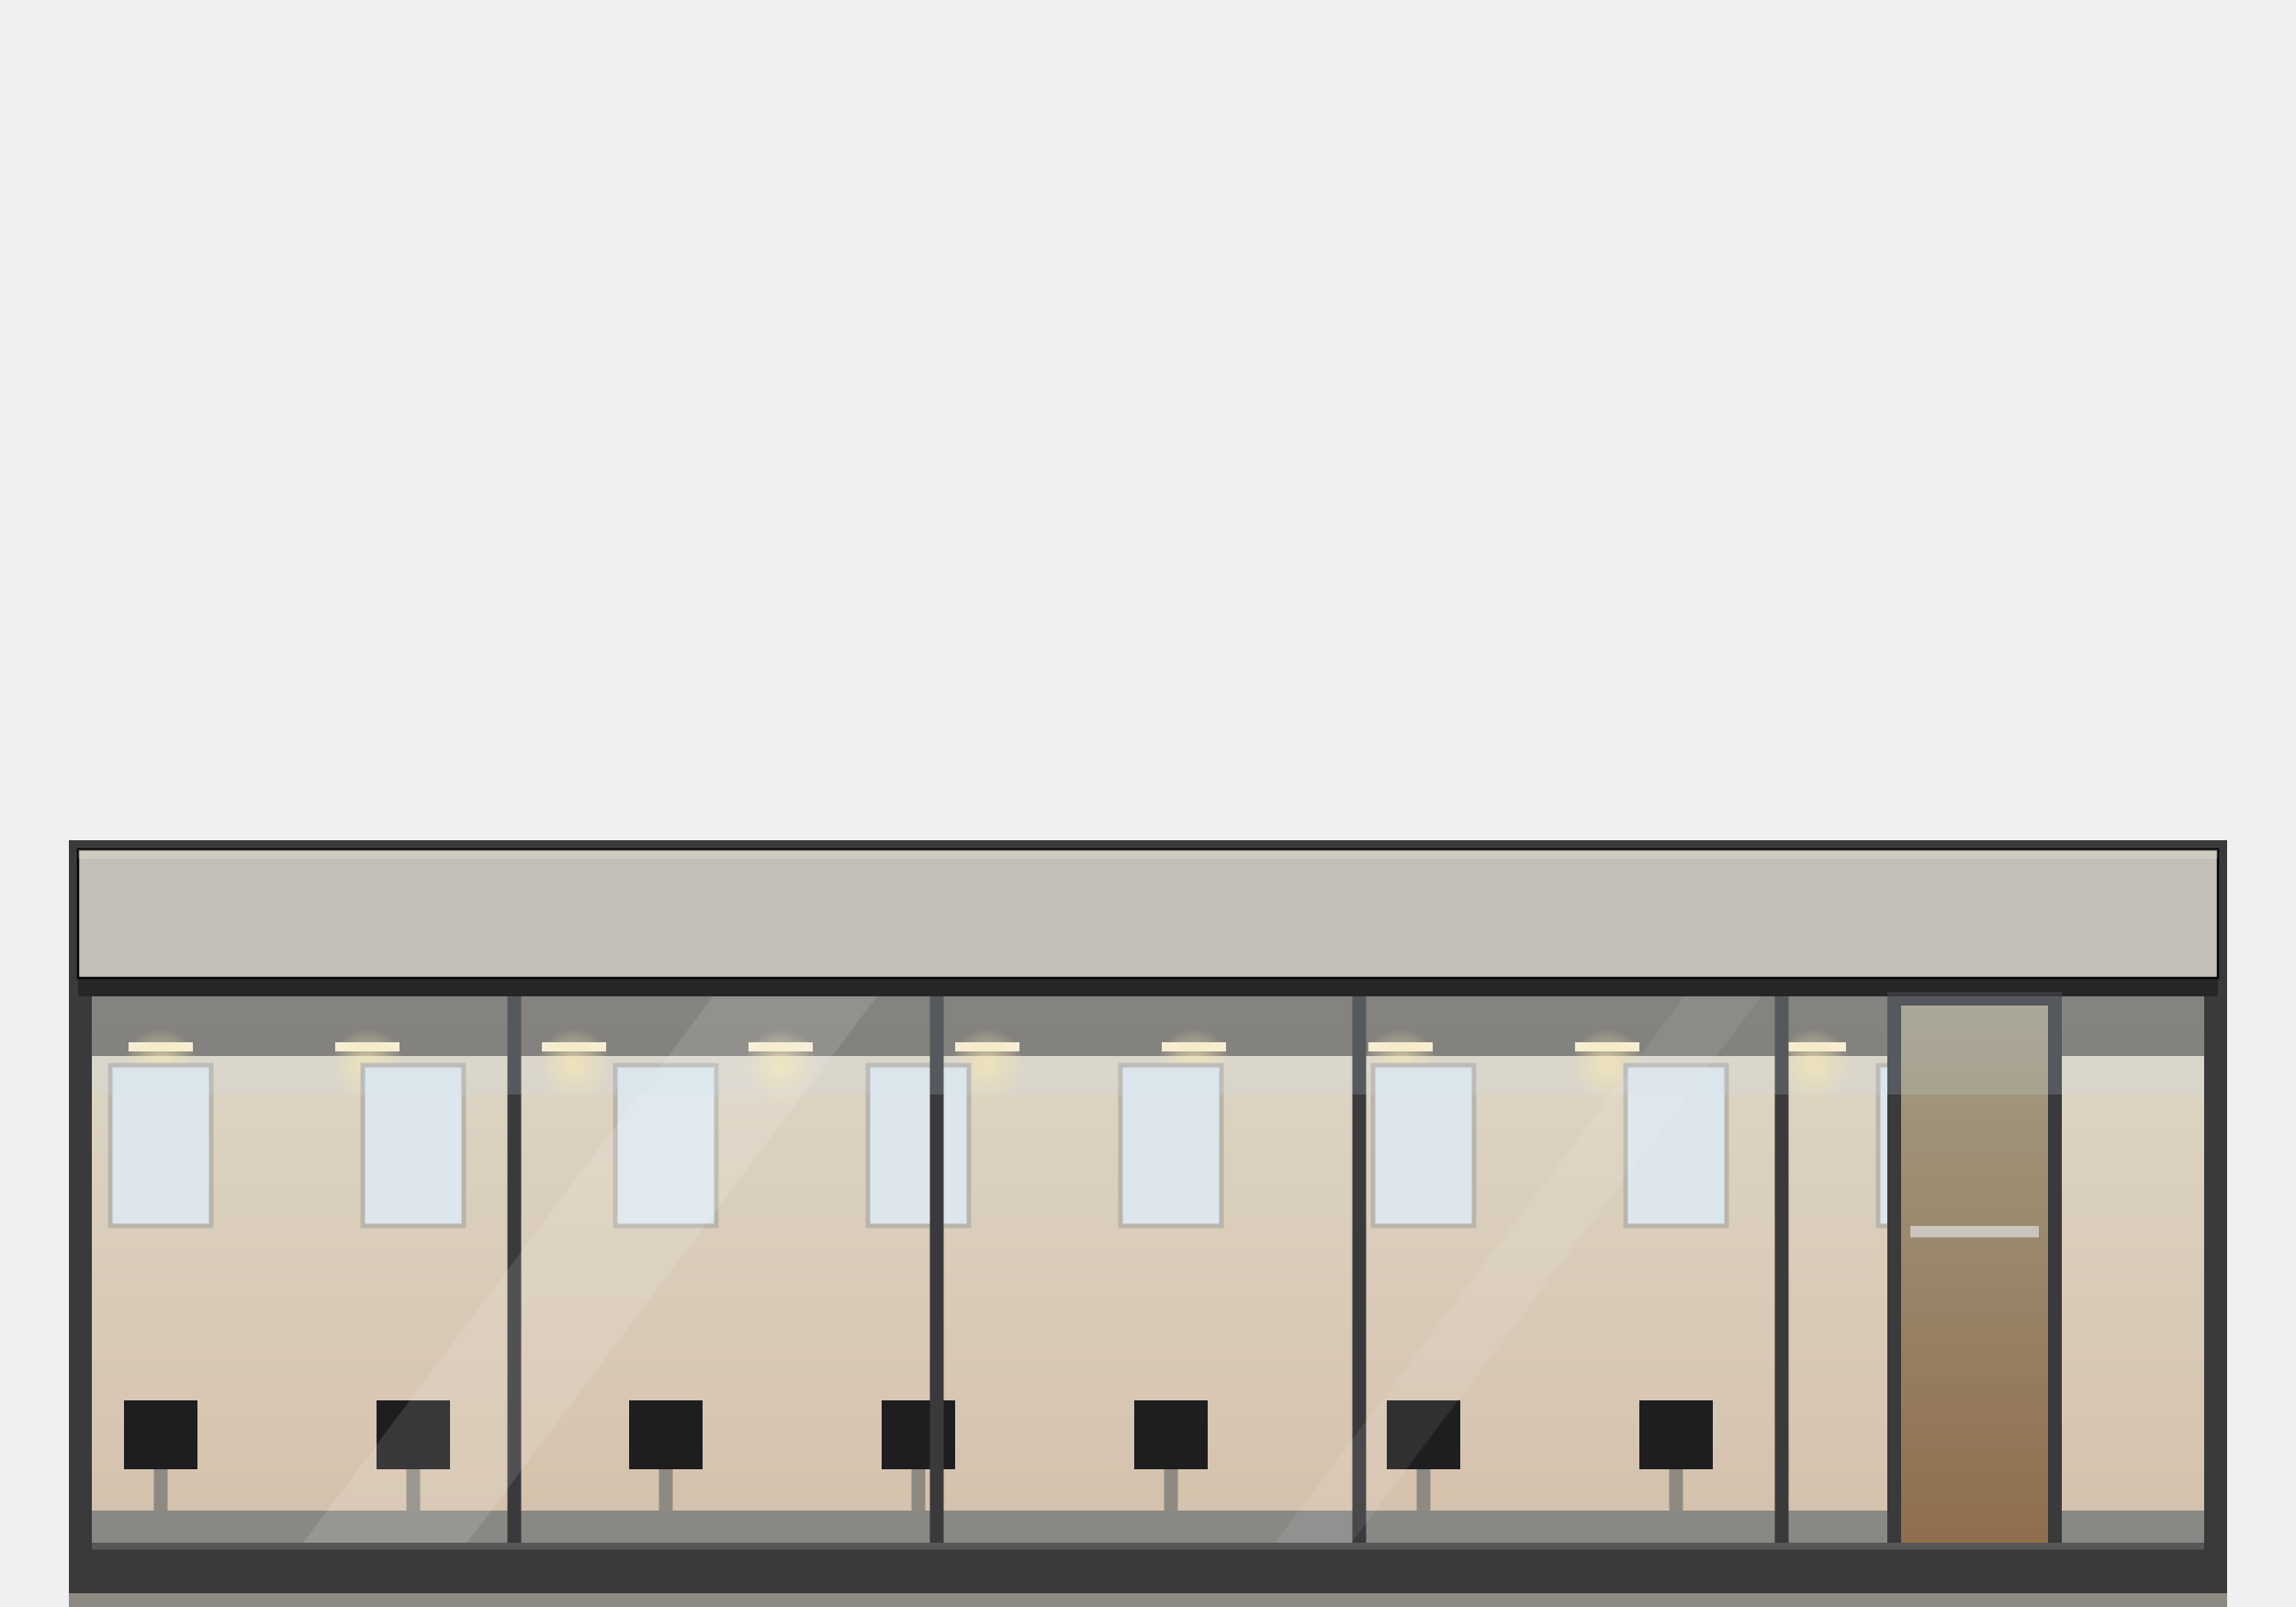
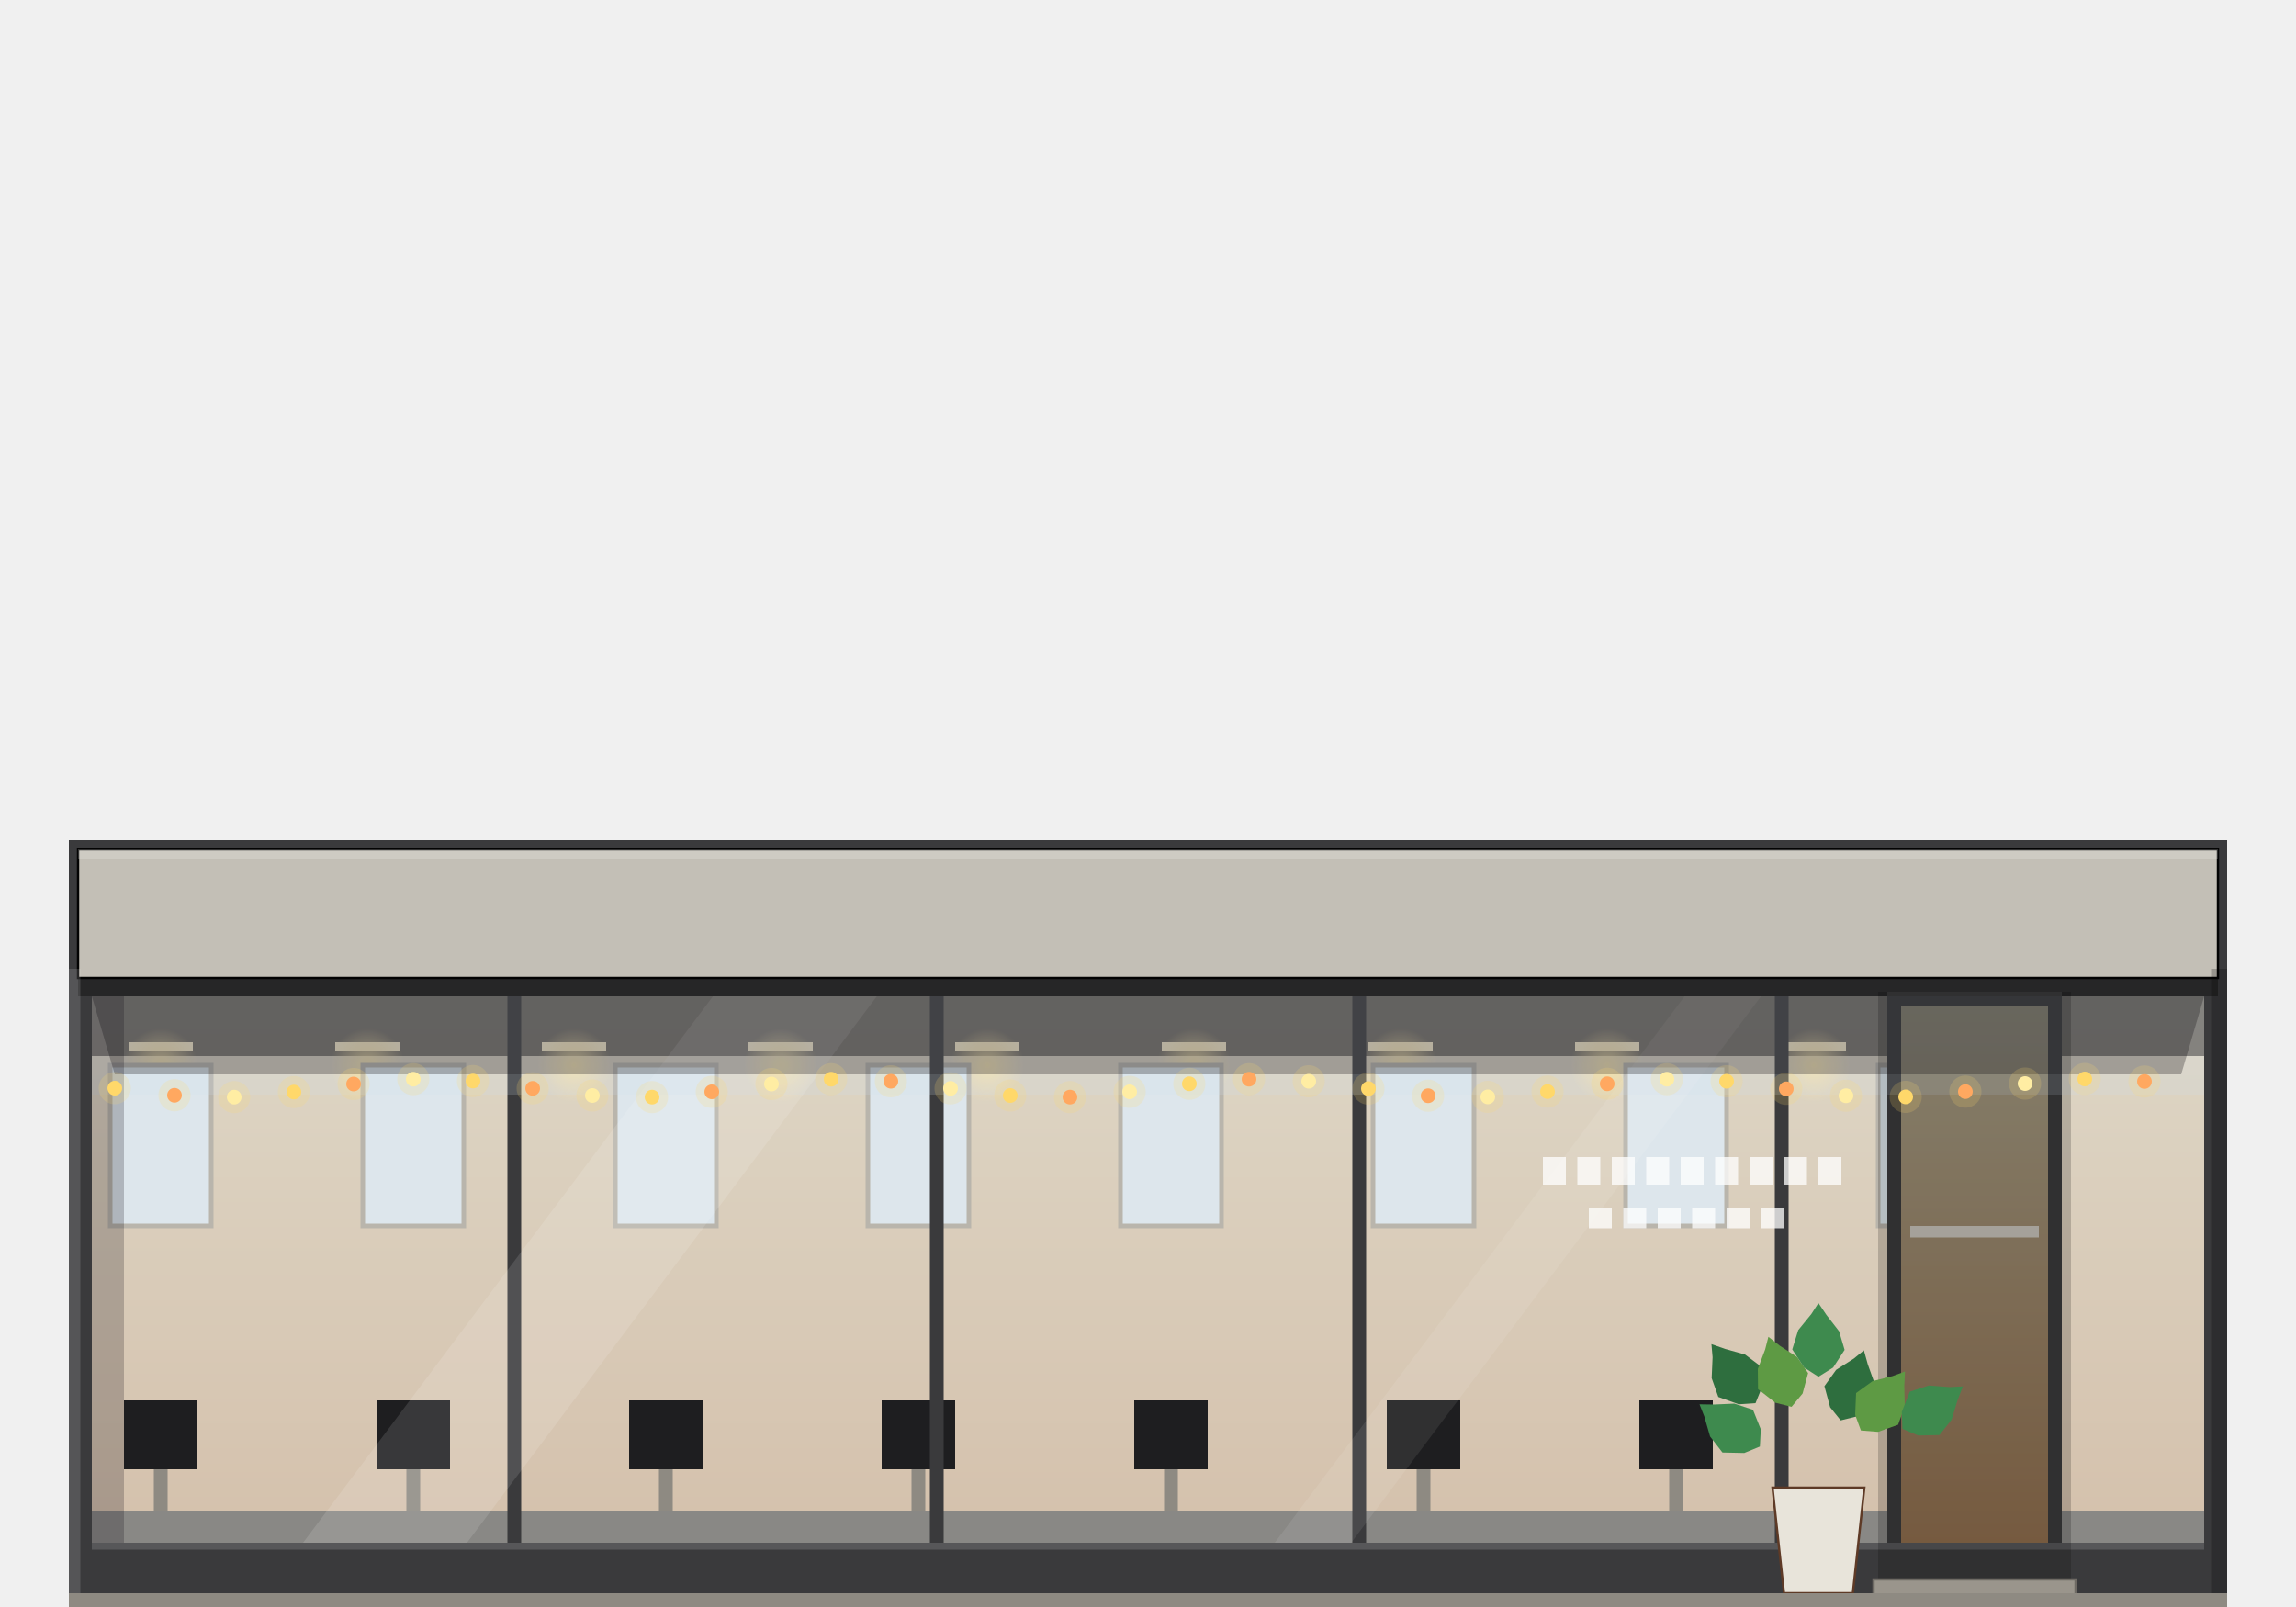
<svg xmlns="http://www.w3.org/2000/svg" width="1000.0" height="700.0" viewBox="0 0 1000.0 700.0">
  <defs>
    <linearGradient id="glass" x1="0" y1="0" x2="0" y2="1">
      <stop offset="0" stop-color="#C4E0EC" />
      <stop offset="1" stop-color="#557A90" />
    </linearGradient>
    <linearGradient id="shade" x1="0" y1="0" x2="0" y2="1">
      <stop offset="0" stop-color="#FFFFFF" stop-opacity="0.1" />
      <stop offset="1" stop-color="#000000" stop-opacity="0.16" />
    </linearGradient>
    <radialGradient id="glow">
      <stop offset="0" stop-color="#FFE9A8" stop-opacity="0.75" />
      <stop offset="1" stop-color="#FFE9A8" stop-opacity="0" />
    </radialGradient>
    <linearGradient id="warm" x1="0" y1="0" x2="0" y2="1">
      <stop offset="0" stop-color="#FFE7B5" />
      <stop offset="1" stop-color="#D98E4A" />
    </linearGradient>
    <linearGradient id="drop" x1="0" y1="0" x2="0" y2="1">
      <stop offset="0" stop-color="#2A1408" stop-opacity="0.3" />
      <stop offset="1" stop-color="#2A1408" stop-opacity="0" />
    </linearGradient>
    <linearGradient id="sun" x1="0" y1="0" x2="1" y2="0">
      <stop offset="0" stop-color="#FFE6B8" stop-opacity="0.14" />
      <stop offset="0.5" stop-color="#FFE6B8" stop-opacity="0" />
      <stop offset="1" stop-color="#1A0C14" stop-opacity="0.12" />
    </linearGradient>
    <radialGradient id="pumpkin_glow">
      <stop offset="0" stop-color="#FFB347" stop-opacity="0.6" />
      <stop offset="1" stop-color="#FFB347" stop-opacity="0" />
    </radialGradient>
  </defs>
  <rect x="30.0" y="366.0" width="940.0" height="334.0" fill="#3A3A3C" />
  <rect x="34.0" y="370.0" width="932.0" height="56.0" fill="#C9C5BC" stroke="#000000" stroke-width="1.0" opacity="0.95" />
  <rect x="34.0" y="370.0" width="932.0" height="4.0" fill="#FFFFFF" opacity="0.18" />
  <rect x="34.0" y="426.0" width="932.0" height="8.0" fill="#000000" opacity="0.35" />
  <rect x="40.0" y="434.0" width="920.0" height="238.0" fill="#2F3A41" />
  <clipPath id="in1">
    <rect x="40.0" y="434.0" width="920.0" height="238.0" />
  </clipPath>
  <g clip-path="url(#in1)">
    <rect x="40.0" y="434.0" width="920.0" height="238.0" fill="#d3d1cc" />
    <rect x="40.0" y="434.0" width="920.0" height="238.0" fill="url(#warm)" opacity="0.25" />
    <rect x="40.0" y="434.0" width="920.0" height="26.0" fill="#1E1A18" opacity="0.55" />
    <rect x="56.0" y="454.0" width="28.0" height="4.0" fill="#FFF2D0" />
    <circle cx="70.0" cy="464.0" r="16.0" fill="url(#glow)" />
    <rect x="146.0" y="454.0" width="28.0" height="4.0" fill="#FFF2D0" />
    <circle cx="160.0" cy="464.0" r="16.0" fill="url(#glow)" />
    <rect x="236.0" y="454.0" width="28.0" height="4.0" fill="#FFF2D0" />
    <circle cx="250.0" cy="464.0" r="16.0" fill="url(#glow)" />
    <rect x="326.0" y="454.0" width="28.0" height="4.0" fill="#FFF2D0" />
    <circle cx="340.0" cy="464.0" r="16.0" fill="url(#glow)" />
    <rect x="416.0" y="454.0" width="28.0" height="4.0" fill="#FFF2D0" />
    <circle cx="430.0" cy="464.0" r="16.0" fill="url(#glow)" />
    <rect x="506.0" y="454.0" width="28.0" height="4.0" fill="#FFF2D0" />
    <circle cx="520.0" cy="464.0" r="16.0" fill="url(#glow)" />
    <rect x="596.0" y="454.0" width="28.0" height="4.0" fill="#FFF2D0" />
    <circle cx="610.0" cy="464.0" r="16.0" fill="url(#glow)" />
    <rect x="686.0" y="454.0" width="28.0" height="4.0" fill="#FFF2D0" />
    <circle cx="700.0" cy="464.0" r="16.0" fill="url(#glow)" />
    <rect x="776.0" y="454.0" width="28.0" height="4.0" fill="#FFF2D0" />
    <circle cx="790.0" cy="464.0" r="16.0" fill="url(#glow)" />
    <rect x="866.0" y="454.0" width="28.0" height="4.0" fill="#FFF2D0" />
    <circle cx="880.0" cy="464.0" r="16.0" fill="url(#glow)" />
    <rect x="40.0" y="658.0" width="920.0" height="14.0" fill="#898885" />
    <rect x="48.0" y="464.0" width="44.0" height="70.0" fill="#DDE6EC" stroke="#B9B5AC" stroke-width="2.0" />
    <rect x="54.0" y="610.0" width="32.0" height="30.0" fill="#1E1E20" />
    <rect x="67.0" y="640.0" width="6.0" height="18.0" fill="#8E8A82" />
    <rect x="158.0" y="464.0" width="44.0" height="70.0" fill="#DDE6EC" stroke="#B9B5AC" stroke-width="2.0" />
    <rect x="164.0" y="610.0" width="32.0" height="30.0" fill="#1E1E20" />
    <rect x="177.0" y="640.0" width="6.0" height="18.0" fill="#8E8A82" />
    <rect x="268.0" y="464.0" width="44.0" height="70.0" fill="#DDE6EC" stroke="#B9B5AC" stroke-width="2.0" />
    <rect x="274.0" y="610.0" width="32.0" height="30.0" fill="#1E1E20" />
    <rect x="287.0" y="640.0" width="6.0" height="18.0" fill="#8E8A82" />
    <rect x="378.0" y="464.0" width="44.0" height="70.0" fill="#DDE6EC" stroke="#B9B5AC" stroke-width="2.0" />
    <rect x="384.0" y="610.0" width="32.0" height="30.0" fill="#1E1E20" />
    <rect x="397.0" y="640.0" width="6.0" height="18.0" fill="#8E8A82" />
    <rect x="488.0" y="464.0" width="44.0" height="70.0" fill="#DDE6EC" stroke="#B9B5AC" stroke-width="2.0" />
    <rect x="494.0" y="610.0" width="32.0" height="30.0" fill="#1E1E20" />
    <rect x="507.0" y="640.0" width="6.0" height="18.0" fill="#8E8A82" />
    <rect x="598.0" y="464.0" width="44.0" height="70.0" fill="#DDE6EC" stroke="#B9B5AC" stroke-width="2.0" />
    <rect x="604.0" y="610.0" width="32.0" height="30.0" fill="#1E1E20" />
    <rect x="617.0" y="640.0" width="6.0" height="18.0" fill="#8E8A82" />
    <rect x="708.0" y="464.0" width="44.0" height="70.0" fill="#DDE6EC" stroke="#B9B5AC" stroke-width="2.0" />
    <rect x="714.0" y="610.0" width="32.0" height="30.0" fill="#1E1E20" />
    <rect x="727.0" y="640.0" width="6.0" height="18.0" fill="#8E8A82" />
    <rect x="818.0" y="464.0" width="44.0" height="70.0" fill="#DDE6EC" stroke="#B9B5AC" stroke-width="2.0" />
    <rect x="824.0" y="610.0" width="32.0" height="30.0" fill="#1E1E20" />
    <rect x="837.0" y="640.0" width="6.0" height="18.0" fill="#8E8A82" />
  </g>
  <rect x="822.0" y="432.0" width="76.0" height="262.0" fill="#3A3A3C" />
  <rect x="828.0" y="438.0" width="64.0" height="250.0" fill="#33404A" />
  <rect x="828.0" y="438.0" width="64.0" height="250.0" fill="url(#warm)" opacity="0.55" />
  <rect x="832.0" y="534.0" width="56.0" height="5.0" fill="#C9C5BC" />
  <rect x="221.0" y="434.0" width="6.0" height="238.0" fill="#3A3A3C" />
  <rect x="405.0" y="434.0" width="6.0" height="238.0" fill="#3A3A3C" />
  <rect x="589.0" y="434.0" width="6.0" height="238.0" fill="#3A3A3C" />
  <rect x="773.0" y="434.0" width="6.0" height="238.0" fill="#3A3A3C" />
  <rect x="40.0" y="672.0" width="920.0" height="22.0" fill="#3A3A3C" />
  <rect x="40.0" y="672.0" width="920.0" height="3.0" fill="#FFFFFF" opacity="0.15" />
  <clipPath id="pane2">
    <rect x="40.0" y="434.0" width="920.0" height="238.0" />
  </clipPath>
  <g clip-path="url(#pane2)">
    <path d="M132.0 672.0 l178.5 -238.0 l71.4 0 l-178.5 238.0 Z" fill="#FFFFFF" opacity="0.12" />
    <path d="M555.2 672.0 l178.5 -238.0 l33.3 0 l-178.5 238.0 Z" fill="#FFFFFF" opacity="0.08" />
    <rect x="40.0" y="434.0" width="920.0" height="42.8" fill="#CFE0EC" opacity="0.18" />
  </g>
+   <path d="M40.0 434.0 L960.0 434.0 L950.0 468.0 L50.0 468.0 Z" fill="#0E0A10" opacity="0.28" />
+   <rect x="40.0" y="434.0" width="14.0" height="238.0" fill="#0E0A10" opacity="0.22" />
+   <rect x="818.0" y="432.0" width="84.0" height="262.0" fill="#000000" opacity="0.18" />
+   <rect x="816.0" y="688.0" width="88.0" height="8.0" fill="#9A958C" stroke="#6E6A64" stroke-width="1.0" />
+   <rect x="30.0" y="422.0" width="5.0" height="272.0" fill="#FFFFFF" opacity="0.14" />
+   <rect x="963.0" y="422.0" width="7.0" height="272.0" fill="#000000" opacity="0.22" />
+   <rect x="672.0" y="504.0" width="10.0" height="12.0" fill="#FFFFFF" opacity="0.75" />
+   <rect x="687.0" y="504.0" width="10.0" height="12.0" fill="#FFFFFF" opacity="0.75" />
+   <rect x="702.0" y="504.0" width="10.0" height="12.0" fill="#FFFFFF" opacity="0.75" />
+   <rect x="717.0" y="504.0" width="10.0" height="12.0" fill="#FFFFFF" opacity="0.75" />
+   <rect x="732.0" y="504.0" width="10.0" height="12.0" fill="#FFFFFF" opacity="0.75" />
+   <rect x="747.0" y="504.0" width="10.0" height="12.0" fill="#FFFFFF" opacity="0.75" />
+   <rect x="762.0" y="504.0" width="10.0" height="12.0" fill="#FFFFFF" opacity="0.75" />
+   <rect x="777.0" y="504.0" width="10.0" height="12.0" fill="#FFFFFF" opacity="0.75" />
+   <rect x="792.0" y="504.0" width="10.0" height="12.0" fill="#FFFFFF" opacity="0.75" />
+   <rect x="692.0" y="526.0" width="10.0" height="9.0" fill="#FFFFFF" opacity="0.75" />
+   <rect x="707.0" y="526.0" width="10.0" height="9.0" fill="#FFFFFF" opacity="0.75" />
+   <rect x="722.0" y="526.0" width="10.0" height="9.0" fill="#FFFFFF" opacity="0.75" />
+   <rect x="737.0" y="526.0" width="10.0" height="9.0" fill="#FFFFFF" opacity="0.75" />
+   <rect x="752.0" y="526.0" width="10.0" height="9.0" fill="#FFFFFF" opacity="0.75" />
+   <rect x="767.0" y="526.0" width="10.0" height="9.0" fill="#FFFFFF" opacity="0.75" />
+   <circle cx="50.0" cy="474.0" r="3.2" fill="#FFD86A" />
+   <circle cx="50.0" cy="474.0" r="7.0" fill="#FFD86A" opacity="0.18" />
+   <circle cx="76.0" cy="477.1" r="3.2" fill="#FF9E5E" />
+   <circle cx="76.0" cy="477.1" r="7.0" fill="#FFD86A" opacity="0.18" />
+   <circle cx="102.0" cy="477.9" r="3.2" fill="#FFF2B0" />
+   <circle cx="102.0" cy="477.9" r="7.0" fill="#FFD86A" opacity="0.18" />
+   <circle cx="128.0" cy="475.7" r="3.2" fill="#FFD86A" />
+   <circle cx="128.0" cy="475.7" r="7.0" fill="#FFD86A" opacity="0.18" />
+   <circle cx="154.0" cy="472.2" r="3.2" fill="#FF9E5E" />
+   <circle cx="154.0" cy="472.2" r="7.0" fill="#FFD86A" opacity="0.18" />
+   <circle cx="180.0" cy="470.1" r="3.2" fill="#FFF2B0" />
+   <circle cx="180.0" cy="470.1" r="7.0" fill="#FFD86A" opacity="0.18" />
+   <circle cx="206.0" cy="470.9" r="3.2" fill="#FFD86A" />
+   <circle cx="206.0" cy="470.9" r="7.0" fill="#FFD86A" opacity="0.18" />
+   <circle cx="232.0" cy="474.1" r="3.2" fill="#FF9E5E" />
+   <circle cx="232.0" cy="474.1" r="7.0" fill="#FFD86A" opacity="0.18" />
+   <circle cx="258.0" cy="477.2" r="3.2" fill="#FFF2B0" />
+   <circle cx="258.0" cy="477.2" r="7.0" fill="#FFD86A" opacity="0.18" />
+   <circle cx="284.0" cy="477.9" r="3.2" fill="#FFD86A" />
+   <circle cx="284.0" cy="477.9" r="7.0" fill="#FFD86A" opacity="0.18" />
+   <circle cx="310.0" cy="475.6" r="3.2" fill="#FF9E5E" />
+   <circle cx="310.0" cy="475.6" r="7.0" fill="#FFD86A" opacity="0.18" />
+   <circle cx="336.0" cy="472.2" r="3.2" fill="#FFF2B0" />
+   <circle cx="336.0" cy="472.2" r="7.0" fill="#FFD86A" opacity="0.18" />
+   <circle cx="362.0" cy="470.1" r="3.2" fill="#FFD86A" />
+   <circle cx="362.0" cy="470.1" r="7.0" fill="#FFD86A" opacity="0.18" />
+   <circle cx="388.0" cy="471.0" r="3.2" fill="#FF9E5E" />
+   <circle cx="388.0" cy="471.0" r="7.0" fill="#FFD86A" opacity="0.18" />
+   <circle cx="414.0" cy="474.1" r="3.2" fill="#FFF2B0" />
+   <circle cx="414.0" cy="474.1" r="7.0" fill="#FFD86A" opacity="0.18" />
+   <circle cx="440.0" cy="477.2" r="3.2" fill="#FFD86A" />
+   <circle cx="440.0" cy="477.2" r="7.0" fill="#FFD86A" opacity="0.18" />
+   <circle cx="466.0" cy="477.9" r="3.2" fill="#FF9E5E" />
+   <circle cx="466.0" cy="477.9" r="7.0" fill="#FFD86A" opacity="0.18" />
+   <circle cx="492.0" cy="475.6" r="3.2" fill="#FFF2B0" />
+   <circle cx="492.0" cy="475.6" r="7.0" fill="#FFD86A" opacity="0.18" />
+   <circle cx="518.0" cy="472.1" r="3.2" fill="#FFD86A" />
+   <circle cx="518.0" cy="472.1" r="7.0" fill="#FFD86A" opacity="0.18" />
+   <circle cx="544.0" cy="470.1" r="3.2" fill="#FF9E5E" />
+   <circle cx="544.0" cy="470.1" r="7.0" fill="#FFD86A" opacity="0.18" />
+   <circle cx="570.0" cy="471.0" r="3.2" fill="#FFF2B0" />
+   <circle cx="570.0" cy="471.0" r="7.0" fill="#FFD86A" opacity="0.18" />
+   <circle cx="596.0" cy="474.2" r="3.2" fill="#FFD86A" />
+   <circle cx="596.0" cy="474.2" r="7.0" fill="#FFD86A" opacity="0.18" />
+   <circle cx="622.0" cy="477.3" r="3.2" fill="#FF9E5E" />
+   <circle cx="622.0" cy="477.3" r="7.0" fill="#FFD86A" opacity="0.18" />
+   <circle cx="648.0" cy="477.8" r="3.2" fill="#FFF2B0" />
+   <circle cx="648.0" cy="477.8" r="7.0" fill="#FFD86A" opacity="0.18" />
+   <circle cx="674.0" cy="475.5" r="3.2" fill="#FFD86A" />
+   <circle cx="674.0" cy="475.5" r="7.0" fill="#FFD86A" opacity="0.18" />
+   <circle cx="700.0" cy="472.1" r="3.2" fill="#FF9E5E" />
+   <circle cx="700.0" cy="472.1" r="7.0" fill="#FFD86A" opacity="0.18" />
+   <circle cx="726.0" cy="470.1" r="3.2" fill="#FFF2B0" />
+   <circle cx="726.0" cy="470.1" r="7.0" fill="#FFD86A" opacity="0.18" />
+   <circle cx="752.0" cy="471.0" r="3.2" fill="#FFD86A" />
+   <circle cx="752.0" cy="471.0" r="7.0" fill="#FFD86A" opacity="0.18" />
+   <circle cx="778.0" cy="474.3" r="3.2" fill="#FF9E5E" />
+   <circle cx="778.0" cy="474.3" r="7.0" fill="#FFD86A" opacity="0.18" />
+   <circle cx="804.0" cy="477.3" r="3.2" fill="#FFF2B0" />
+   <circle cx="804.0" cy="477.3" r="7.0" fill="#FFD86A" opacity="0.18" />
+   <circle cx="830.0" cy="477.8" r="3.2" fill="#FFD86A" />
+   <circle cx="830.0" cy="477.8" r="7.0" fill="#FFD86A" opacity="0.18" />
+   <circle cx="856.0" cy="475.5" r="3.2" fill="#FF9E5E" />
+   <circle cx="856.0" cy="475.5" r="7.0" fill="#FFD86A" opacity="0.18" />
+   <circle cx="882.0" cy="472.0" r="3.2" fill="#FFF2B0" />
+   <circle cx="882.0" cy="472.0" r="7.0" fill="#FFD86A" opacity="0.18" />
+   <circle cx="908.0" cy="470.0" r="3.2" fill="#FFD86A" />
+   <circle cx="908.0" cy="470.0" r="7.0" fill="#FFD86A" opacity="0.18" />
+   <circle cx="934.0" cy="471.1" r="3.2" fill="#FF9E5E" />
+   <circle cx="934.0" cy="471.1" r="7.0" fill="#FFD86A" opacity="0.18" />
+   <path d="M772.0 648.0 L812.0 648.0 L807.0 694.0 L777.0 694.0 Z" fill="#E8E4DA" stroke="#5E3A26" stroke-width="1.0" />
+   <path d="M766.5 630.1L759.7 632.9L750.2 632.7L744.8 625.7L742.3 617.0L740.2 611.7L746.5 611.8L755.4 611.4L763.5 614.1L766.9 622.6 Z" fill="#3E8A4E" />
+   <path d="M764.6 611.2L757.3 611.7L748.4 608.5L745.5 600.3L745.9 591.2L745.4 585.5L751.4 587.6L760.0 590.0L766.8 595.1L767.4 604.3 Z" fill="#2E6E3E" />
+   <path d="M780.3 612.8L773.2 611.0L765.7 605.1L765.6 596.3L768.8 587.8L770.2 582.3L775.2 586.2L782.7 591.1L787.5 598.1L785.1 607.0 Z" fill="#5E9A44" />
+   <path d="M792.0 599.7L785.8 595.7L780.6 587.8L783.2 579.4L788.9 572.4L792.0 567.6L795.5 572.8L801.0 579.9L803.4 588.0L798.4 595.7 Z" fill="#3E8A4E" />
+   <path d="M801.7 618.7L797.1 613.0L794.6 603.8L799.7 596.7L807.4 591.8L811.8 588.2L813.5 594.3L816.5 602.7L816.2 611.2L809.0 616.9 Z" fill="#2E6E3E" />
+   <path d="M810.5 623.1L808.0 616.3L808.4 606.8L815.6 601.6L824.3 599.4L829.7 597.4L829.4 603.7L829.6 612.6L826.7 620.6L818.0 623.7 Z" fill="#5E9A44" />
+   <path d="M828.6 622.4L828.3 615.0L831.8 606.2L840.1 603.5L849.2 604.2L854.9 603.9L852.6 609.9L850.0 618.4L844.7 625.1L835.5 625.3 Z" fill="#3E8A4E" />
  <rect x="30.0" y="694.0" width="940.0" height="6.0" fill="#8E8A82" />
</svg>
